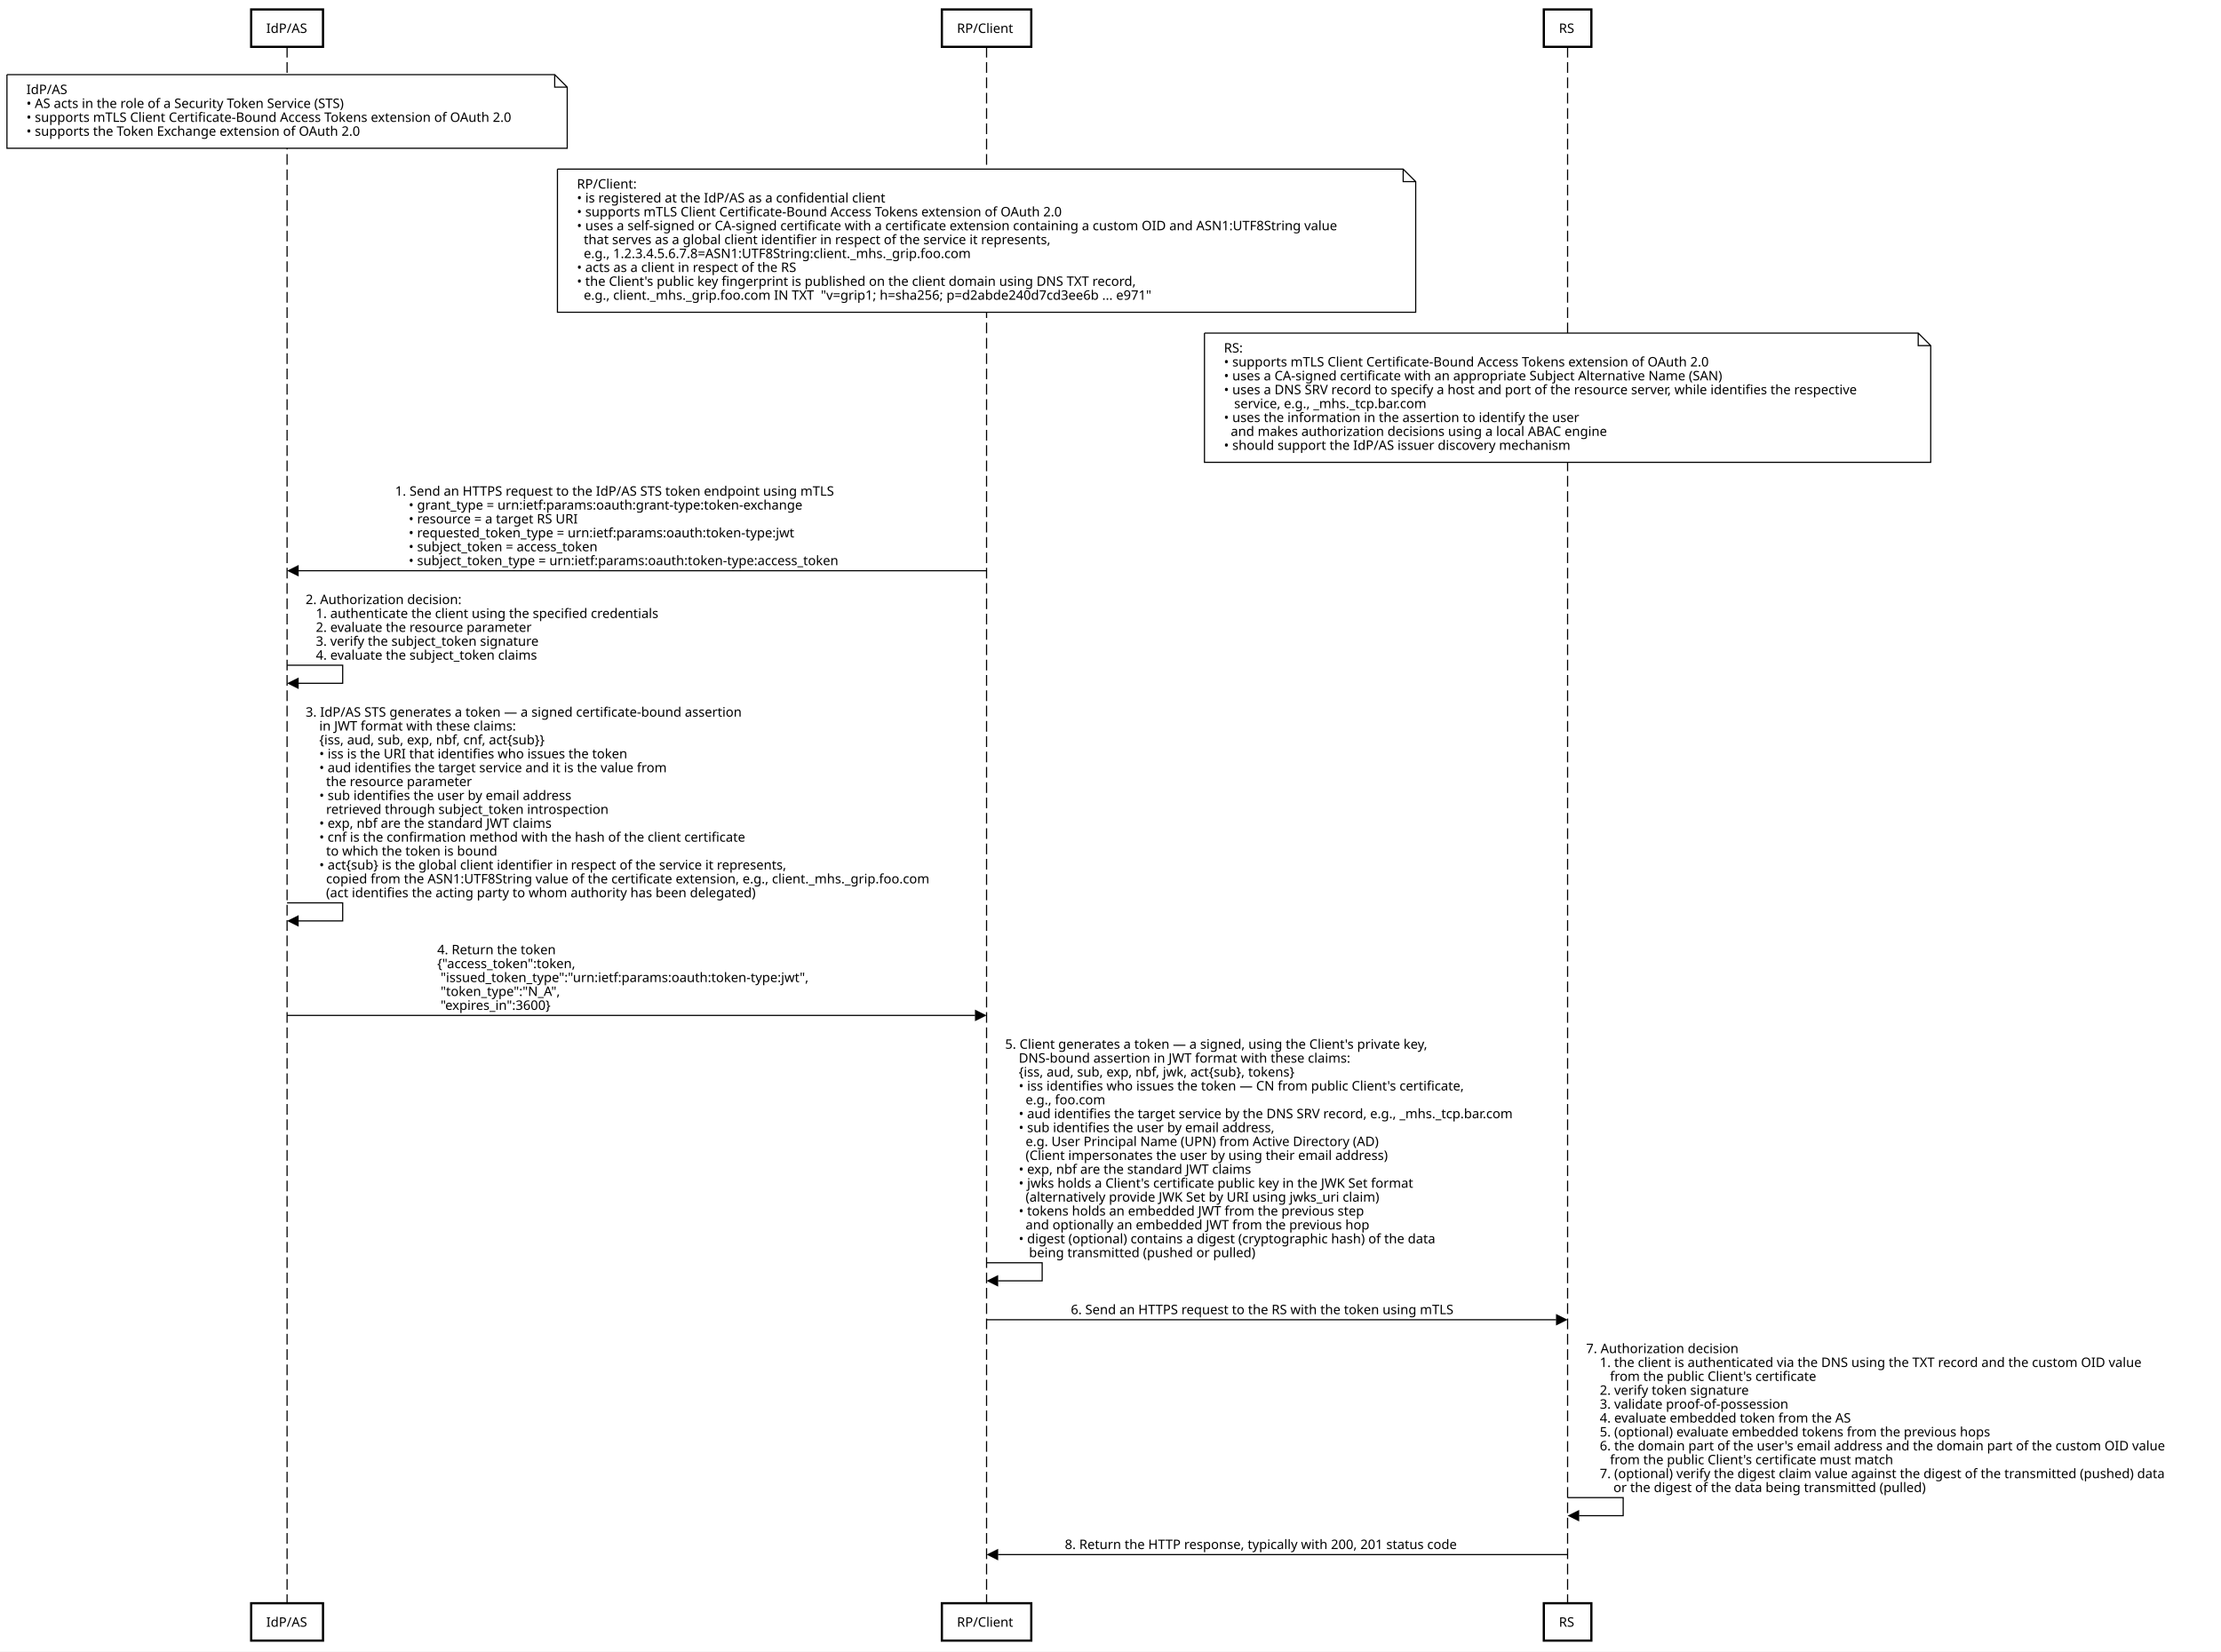
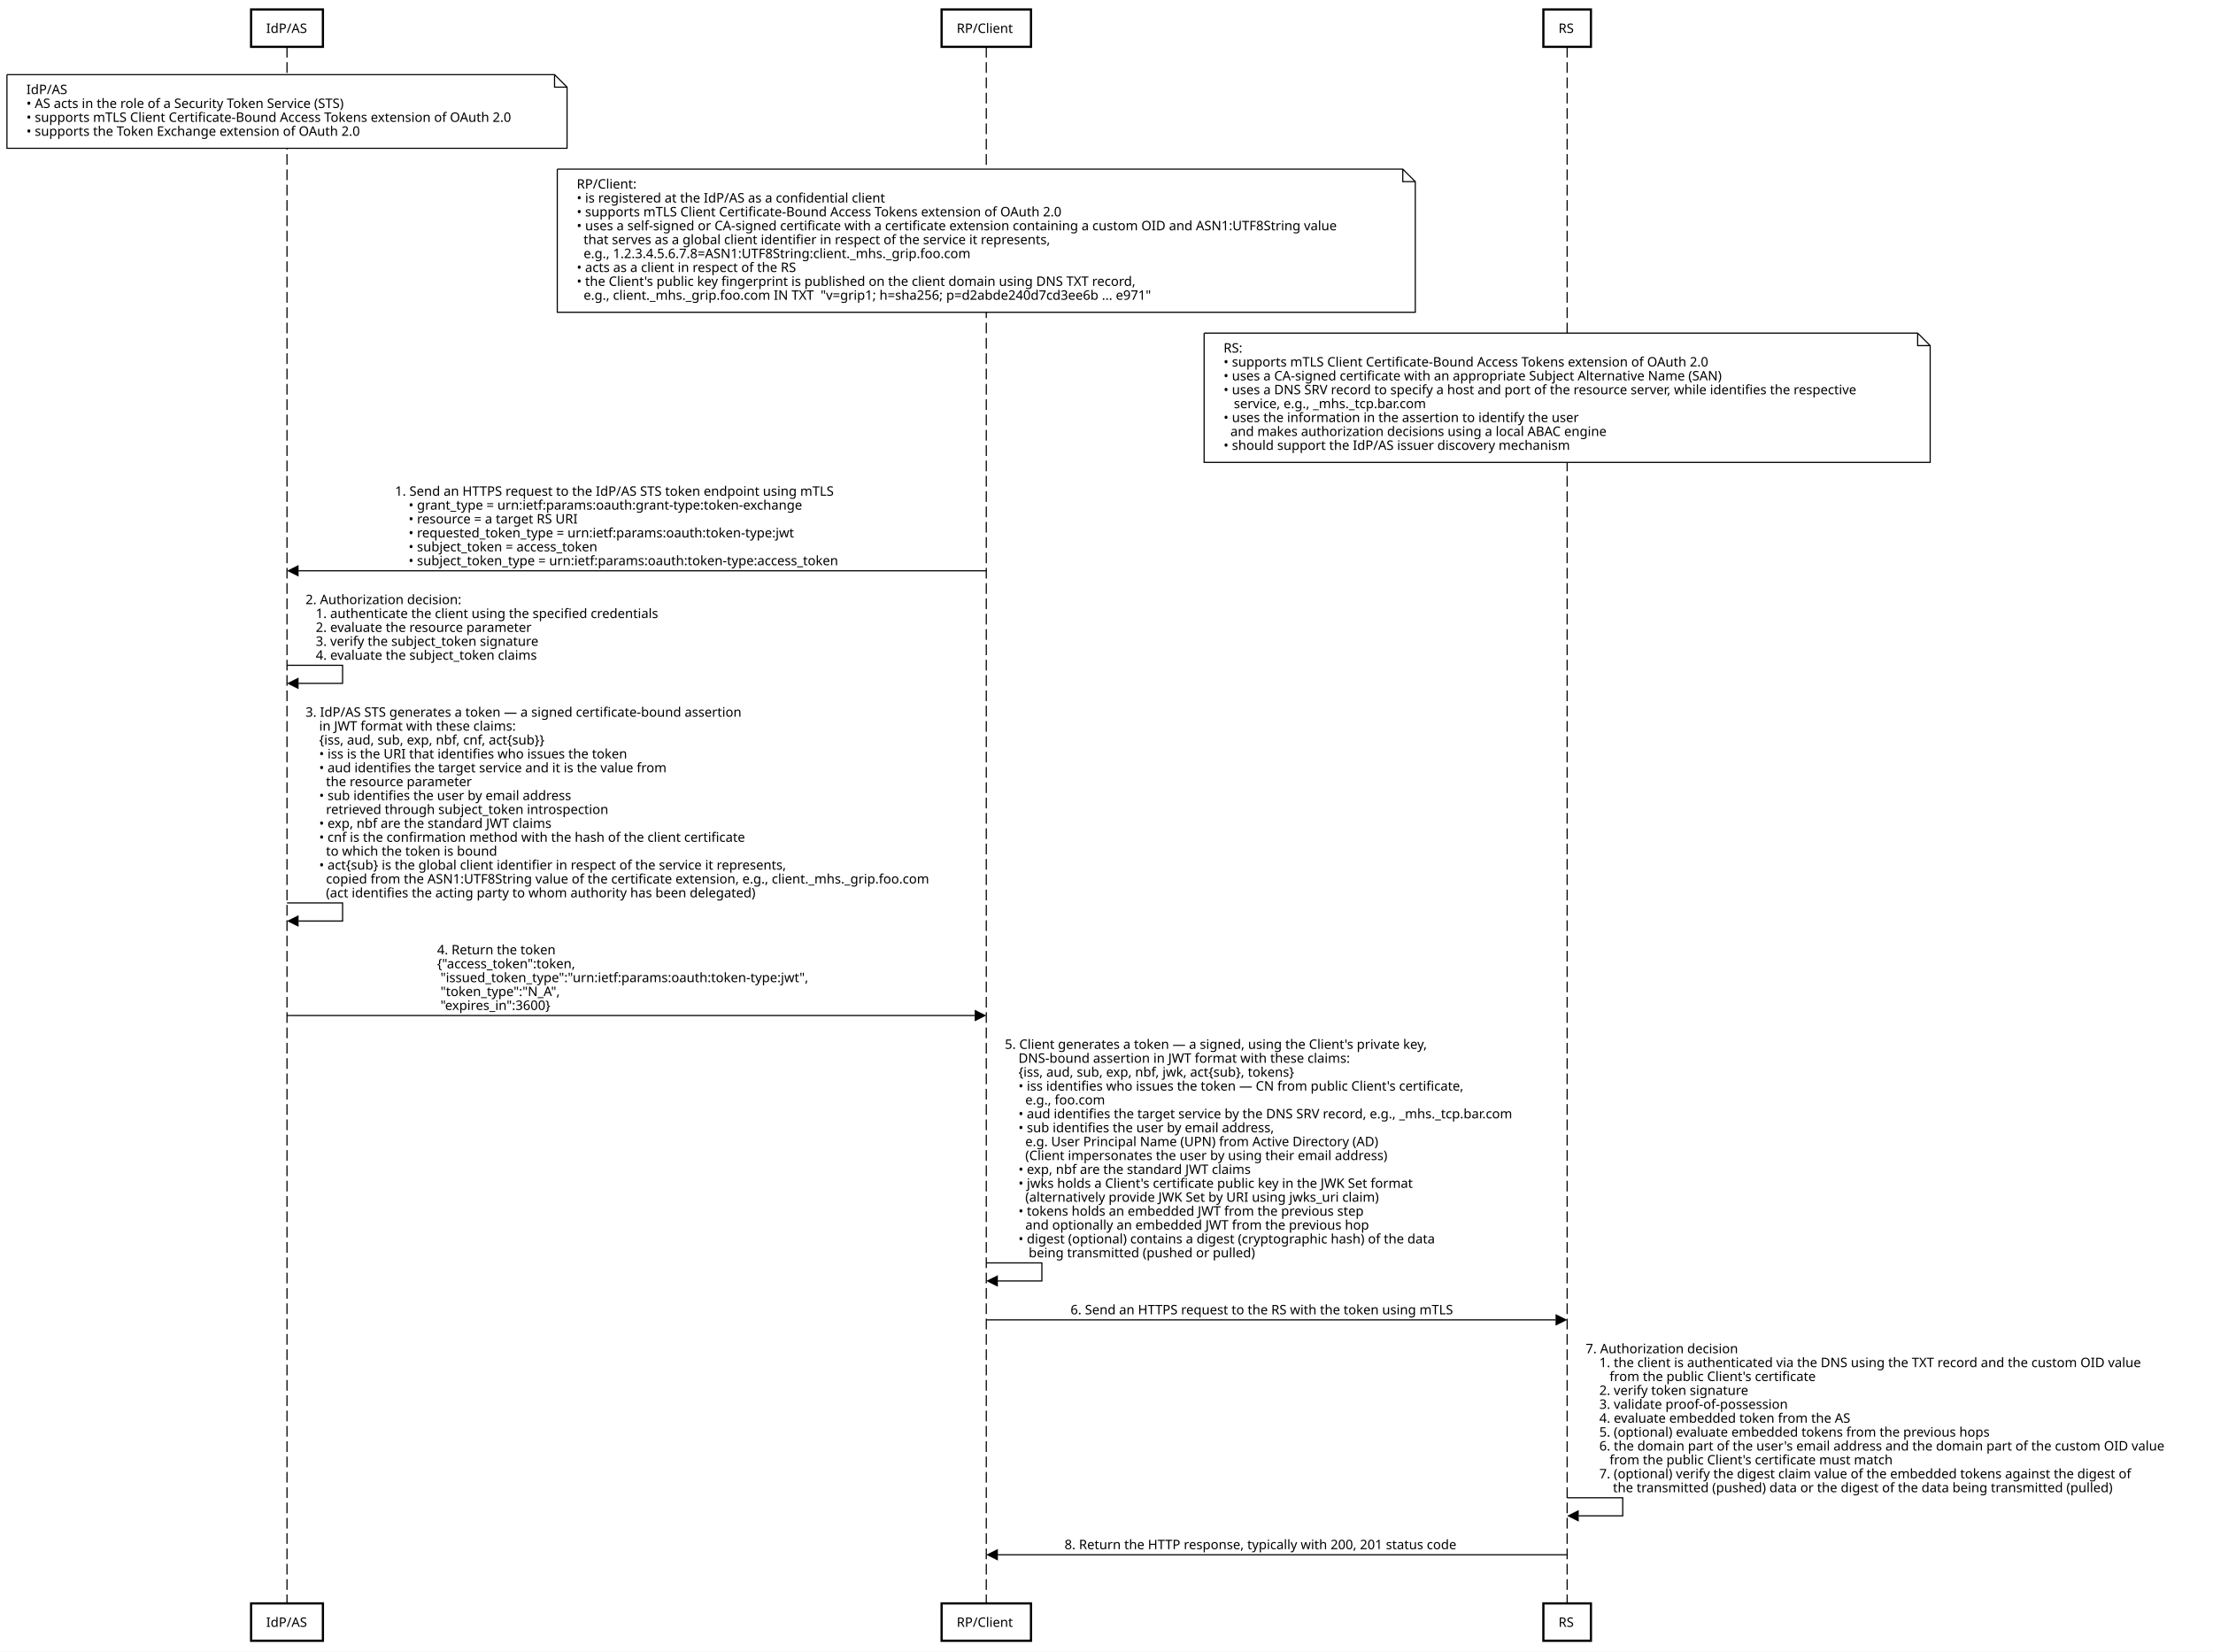
- <svg xmlns="http://www.w3.org/2000/svg" version="1.1" width="1807" height="1344">
+ <svg xmlns="http://www.w3.org/2000/svg" version="1.1" width="1801" height="1344">
  <defs />
  <g>
    <g />
    <g />
    <g />
    <g />
    <g />
    <g />
    <g />
    <g />
    <g />
    <g />
    <g />
    <g />
    <g />
    <g />
    <g />
    <g />
    <g />
    <g />
    <g />
    <g />
    <g />
    <g />
    <g />
    <g />
    <g />
    <g />
    <g />
    <g />
    <g />
    <g />
    <g />
    <g />
    <g />
    <g />
    <g />
    <g />
    <g />
    <g />
    <g />
    <g />
    <g />
    <g />
    <g />
    <g />
    <g />
    <g />
    <g />
    <g />
    <g />
    <g />
    <g />
    <g />
    <g />
    <g />
    <g />
    <g />
    <g />
    <g />
    <g />
    <g />
    <g />
    <g />
    <g />
    <g />
    <g />
    <g />
    <g />
    <g />
    <g />
    <g />
    <g />
    <g />
    <g />
    <g />
    <g />
    <g />
    <g />
    <g />
    <g />
    <g />
    <g />
    <g />
    <g />
    <g>
-       <rect fill="white" stroke="none" x="0" y="0" width="1807" height="1344" />
+       <rect fill="white" stroke="none" x="0" y="0" width="1801" height="1344" />
    </g>
    <g />
    <g>
      <path fill="none" stroke="black" paint-order="fill stroke markers" d=" M 233.57 38.111 L 233.57 1304.718" stroke-miterlimit="10" stroke-width="0.942" stroke-dasharray="8.699,3.77" />
      <path fill="none" stroke="black" paint-order="fill stroke markers" d=" M 802.67 38.111 L 802.67 1304.718" stroke-miterlimit="10" stroke-width="0.942" stroke-dasharray="8.699,3.77" />
      <path fill="none" stroke="black" paint-order="fill stroke markers" d=" M 1275.387 38.111 L 1275.387 1304.718" stroke-miterlimit="10" stroke-width="0.942" stroke-dasharray="8.699,3.77" />
    </g>
    <g>
      <path fill="none" stroke="none" />
      <g>
        <path fill="white" stroke="black" paint-order="fill stroke markers" d=" M 204.342 7.69 L 262.799 7.69 L 262.799 38.111 L 204.342 38.111 L 204.342 7.69 Z" stroke-miterlimit="10" stroke-width="1.809" stroke-dasharray="" />
      </g>
      <g>
        <text fill="black" stroke="none" font-family="sans-serif" font-size="8pt" font-style="normal" font-weight="normal" text-decoration="normal" x="216.612" y="26.802" text-anchor="start" dominant-baseline="alphabetic" xml:space="preserve">IdP/AS</text>
      </g>
      <path fill="none" stroke="none" />
      <g>
        <path fill="white" stroke="black" paint-order="fill stroke markers" d=" M 766.3 7.69 L 839.04 7.69 L 839.04 38.111 L 766.3 38.111 L 766.3 7.69 Z" stroke-miterlimit="10" stroke-width="1.809" stroke-dasharray="" />
      </g>
      <g>
        <text fill="black" stroke="none" font-family="sans-serif" font-size="8pt" font-style="normal" font-weight="normal" text-decoration="normal" x="778.57" y="26.802" text-anchor="start" dominant-baseline="alphabetic" xml:space="preserve">RP/Client</text>
      </g>
      <path fill="none" stroke="none" />
      <g>
        <path fill="white" stroke="black" paint-order="fill stroke markers" d=" M 1256.041 7.69 L 1294.732 7.69 L 1294.732 38.111 L 1256.041 38.111 L 1256.041 7.69 Z" stroke-miterlimit="10" stroke-width="1.809" stroke-dasharray="" />
      </g>
      <g>
        <text fill="black" stroke="none" font-family="sans-serif" font-size="8pt" font-style="normal" font-weight="normal" text-decoration="normal" x="1268.312" y="26.802" text-anchor="start" dominant-baseline="alphabetic" xml:space="preserve">RS</text>
      </g>
      <path fill="none" stroke="none" />
      <g>
        <path fill="white" stroke="black" paint-order="fill stroke markers" d=" M 204.342 1304.718 L 262.799 1304.718 L 262.799 1335.139 L 204.342 1335.139 L 204.342 1304.718 Z" stroke-miterlimit="10" stroke-width="1.809" stroke-dasharray="" />
      </g>
      <g>
        <text fill="black" stroke="none" font-family="sans-serif" font-size="8pt" font-style="normal" font-weight="normal" text-decoration="normal" x="216.612" y="1323.83" text-anchor="start" dominant-baseline="alphabetic" xml:space="preserve">IdP/AS</text>
      </g>
      <path fill="none" stroke="none" />
      <g>
        <path fill="white" stroke="black" paint-order="fill stroke markers" d=" M 766.3 1304.718 L 839.04 1304.718 L 839.04 1335.139 L 766.3 1335.139 L 766.3 1304.718 Z" stroke-miterlimit="10" stroke-width="1.809" stroke-dasharray="" />
      </g>
      <g>
        <text fill="black" stroke="none" font-family="sans-serif" font-size="8pt" font-style="normal" font-weight="normal" text-decoration="normal" x="778.57" y="1323.83" text-anchor="start" dominant-baseline="alphabetic" xml:space="preserve">RP/Client</text>
      </g>
      <path fill="none" stroke="none" />
      <g>
        <path fill="white" stroke="black" paint-order="fill stroke markers" d=" M 1256.041 1304.718 L 1294.732 1304.718 L 1294.732 1335.139 L 1256.041 1335.139 L 1256.041 1304.718 Z" stroke-miterlimit="10" stroke-width="1.809" stroke-dasharray="" />
      </g>
      <g>
        <text fill="black" stroke="none" font-family="sans-serif" font-size="8pt" font-style="normal" font-weight="normal" text-decoration="normal" x="1268.312" y="1323.83" text-anchor="start" dominant-baseline="alphabetic" xml:space="preserve">RS</text>
      </g>
    </g>
    <g>
      <path fill="white" stroke="black" paint-order="fill stroke markers" d=" M 5.654 60.729 L 451.308 60.729 L 461.486 70.907 L 461.486 120.667 L 5.654 120.667 L 5.654 60.729 M 451.308 60.729 L 451.308 70.907 L 461.486 70.907" stroke-miterlimit="10" stroke-width="0.942" stroke-dasharray="" />
      <g>
        <text fill="black" stroke="none" font-family="sans-serif" font-size="8pt" font-style="normal" font-weight="normal" text-decoration="normal" x="21.487" y="76.562" text-anchor="start" dominant-baseline="alphabetic" xml:space="preserve">IdP/AS</text>
        <text fill="black" stroke="none" font-family="sans-serif" font-size="8pt" font-style="normal" font-weight="normal" text-decoration="normal" x="21.487" y="87.871" text-anchor="start" dominant-baseline="alphabetic" xml:space="preserve">• AS acts in the role of a Security Token Service (STS)</text>
        <text fill="black" stroke="none" font-family="sans-serif" font-size="8pt" font-style="normal" font-weight="normal" text-decoration="normal" x="21.487" y="99.18" text-anchor="start" dominant-baseline="alphabetic" xml:space="preserve">• supports mTLS Client Certificate-Bound Access Tokens extension of OAuth 2.0</text>
        <text fill="black" stroke="none" font-family="sans-serif" font-size="8pt" font-style="normal" font-weight="normal" text-decoration="normal" x="21.487" y="110.489" text-anchor="start" dominant-baseline="alphabetic" xml:space="preserve">• supports the Token Exchange extension of OAuth 2.0</text>
      </g>
      <path fill="white" stroke="black" paint-order="fill stroke markers" d=" M 453.538 137.63 L 1141.625 137.63 L 1151.803 147.808 L 1151.803 254.113 L 453.538 254.113 L 453.538 137.63 M 1141.625 137.63 L 1141.625 147.808 L 1151.803 147.808" stroke-miterlimit="10" stroke-width="0.942" stroke-dasharray="" />
      <g>
        <text fill="black" stroke="none" font-family="sans-serif" font-size="8pt" font-style="normal" font-weight="normal" text-decoration="normal" x="469.37" y="153.463" text-anchor="start" dominant-baseline="alphabetic" xml:space="preserve">RP/Client:</text>
        <text fill="black" stroke="none" font-family="sans-serif" font-size="8pt" font-style="normal" font-weight="normal" text-decoration="normal" x="469.37" y="164.772" text-anchor="start" dominant-baseline="alphabetic" xml:space="preserve">• is registered at the IdP/AS as a confidential client</text>
        <text fill="black" stroke="none" font-family="sans-serif" font-size="8pt" font-style="normal" font-weight="normal" text-decoration="normal" x="469.37" y="176.081" text-anchor="start" dominant-baseline="alphabetic" xml:space="preserve">• supports mTLS Client Certificate-Bound Access Tokens extension of OAuth 2.0</text>
        <text fill="black" stroke="none" font-family="sans-serif" font-size="8pt" font-style="normal" font-weight="normal" text-decoration="normal" x="469.37" y="187.39" text-anchor="start" dominant-baseline="alphabetic" xml:space="preserve">• uses a self-signed or CA-signed certificate with a certificate extension containing a custom OID and ASN1:UTF8String value</text>
        <text fill="black" stroke="none" font-family="sans-serif" font-size="8pt" font-style="normal" font-weight="normal" text-decoration="normal" x="469.37" y="198.699" text-anchor="start" dominant-baseline="alphabetic" xml:space="preserve">  that serves as a global client identifier in respect of the service it represents,</text>
        <text fill="black" stroke="none" font-family="sans-serif" font-size="8pt" font-style="normal" font-weight="normal" text-decoration="normal" x="469.37" y="210.008" text-anchor="start" dominant-baseline="alphabetic" xml:space="preserve">  e.g., 1.2.3.4.5.6.7.8=ASN1:UTF8String:client._mhs._grip.foo.com</text>
        <text fill="black" stroke="none" font-family="sans-serif" font-size="8pt" font-style="normal" font-weight="normal" text-decoration="normal" x="469.37" y="221.317" text-anchor="start" dominant-baseline="alphabetic" xml:space="preserve">• acts as a client in respect of the RS</text>
        <text fill="black" stroke="none" font-family="sans-serif" font-size="8pt" font-style="normal" font-weight="normal" text-decoration="normal" x="469.37" y="232.626" text-anchor="start" dominant-baseline="alphabetic" xml:space="preserve">• the Client's public key fingerprint is published on the client domain using DNS TXT record,</text>
        <text fill="black" stroke="none" font-family="sans-serif" font-size="8pt" font-style="normal" font-weight="normal" text-decoration="normal" x="469.37" y="243.935" text-anchor="start" dominant-baseline="alphabetic" xml:space="preserve">  e.g., client._mhs._grip.foo.com IN TXT  "v=grip1; h=sha256; p=d2abde240d7cd3ee6b ... e971"</text>
      </g>
      <path fill="white" stroke="black" paint-order="fill stroke markers" d=" M 979.946 271.076 L 1560.649 271.076 L 1570.828 281.255 L 1570.828 376.25 L 979.946 376.25 L 979.946 271.076 M 1560.649 271.076 L 1560.649 281.255 L 1570.828 281.255" stroke-miterlimit="10" stroke-width="0.942" stroke-dasharray="" />
      <g>
        <text fill="black" stroke="none" font-family="sans-serif" font-size="8pt" font-style="normal" font-weight="normal" text-decoration="normal" x="995.778" y="286.909" text-anchor="start" dominant-baseline="alphabetic" xml:space="preserve">RS:</text>
        <text fill="black" stroke="none" font-family="sans-serif" font-size="8pt" font-style="normal" font-weight="normal" text-decoration="normal" x="995.778" y="298.218" text-anchor="start" dominant-baseline="alphabetic" xml:space="preserve">• supports mTLS Client Certificate-Bound Access Tokens extension of OAuth 2.0</text>
        <text fill="black" stroke="none" font-family="sans-serif" font-size="8pt" font-style="normal" font-weight="normal" text-decoration="normal" x="995.778" y="309.527" text-anchor="start" dominant-baseline="alphabetic" xml:space="preserve">• uses a CA-signed certificate with an appropriate Subject Alternative Name (SAN)</text>
        <text fill="black" stroke="none" font-family="sans-serif" font-size="8pt" font-style="normal" font-weight="normal" text-decoration="normal" x="995.778" y="320.836" text-anchor="start" dominant-baseline="alphabetic" xml:space="preserve">• uses a DNS SRV record to specify a host and port of the resource server, while identifies the respective</text>
        <text fill="black" stroke="none" font-family="sans-serif" font-size="8pt" font-style="normal" font-weight="normal" text-decoration="normal" x="995.778" y="332.145" text-anchor="start" dominant-baseline="alphabetic" xml:space="preserve">   service, e.g., _mhs._tcp.bar.com</text>
        <text fill="black" stroke="none" font-family="sans-serif" font-size="8pt" font-style="normal" font-weight="normal" text-decoration="normal" x="995.778" y="343.454" text-anchor="start" dominant-baseline="alphabetic" xml:space="preserve">• uses the information in the assertion to identify the user</text>
        <text fill="black" stroke="none" font-family="sans-serif" font-size="8pt" font-style="normal" font-weight="normal" text-decoration="normal" x="995.778" y="354.763" text-anchor="start" dominant-baseline="alphabetic" xml:space="preserve">  and makes authorization decisions using a local ABAC engine</text>
        <text fill="black" stroke="none" font-family="sans-serif" font-size="8pt" font-style="normal" font-weight="normal" text-decoration="normal" x="995.778" y="366.072" text-anchor="start" dominant-baseline="alphabetic" xml:space="preserve">• should support the IdP/AS issuer discovery mechanism</text>
      </g>
      <g>
        <g>
          <rect fill="white" stroke="none" x="319.757" y="393.213" width="385.959" height="14.702" />
        </g>
        <g>
          <rect fill="white" stroke="none" x="319.757" y="404.522" width="364.709" height="14.702" />
        </g>
        <g>
          <rect fill="white" stroke="none" x="319.757" y="415.831" width="169.776" height="14.702" />
        </g>
        <g>
          <rect fill="white" stroke="none" x="319.757" y="427.14" width="356.776" height="14.702" />
        </g>
        <g>
          <rect fill="white" stroke="none" x="319.757" y="438.449" width="186.876" height="14.702" />
        </g>
        <g>
          <rect fill="white" stroke="none" x="319.757" y="449.758" width="396.726" height="14.702" />
        </g>
        <text fill="black" stroke="none" font-family="sans-serif" font-size="8pt" font-style="normal" font-weight="normal" text-decoration="normal" x="321.454" y="403.392" text-anchor="start" dominant-baseline="alphabetic" xml:space="preserve">1. Send an HTTPS request to the IdP/AS STS token endpoint using mTLS</text>
        <text fill="black" stroke="none" font-family="sans-serif" font-size="8pt" font-style="normal" font-weight="normal" text-decoration="normal" x="321.454" y="414.701" text-anchor="start" dominant-baseline="alphabetic" xml:space="preserve">    • grant_type = urn:ietf:params:oauth:grant-type:token-exchange</text>
        <text fill="black" stroke="none" font-family="sans-serif" font-size="8pt" font-style="normal" font-weight="normal" text-decoration="normal" x="321.454" y="426.01" text-anchor="start" dominant-baseline="alphabetic" xml:space="preserve">    • resource = a target RS URI</text>
        <text fill="black" stroke="none" font-family="sans-serif" font-size="8pt" font-style="normal" font-weight="normal" text-decoration="normal" x="321.454" y="437.319" text-anchor="start" dominant-baseline="alphabetic" xml:space="preserve">    • requested_token_type = urn:ietf:params:oauth:token-type:jwt</text>
        <text fill="black" stroke="none" font-family="sans-serif" font-size="8pt" font-style="normal" font-weight="normal" text-decoration="normal" x="321.454" y="448.628" text-anchor="start" dominant-baseline="alphabetic" xml:space="preserve">    • subject_token = access_token</text>
        <text fill="black" stroke="none" font-family="sans-serif" font-size="8pt" font-style="normal" font-weight="normal" text-decoration="normal" x="321.454" y="459.936" text-anchor="start" dominant-baseline="alphabetic" xml:space="preserve">    • subject_token_type = urn:ietf:params:oauth:token-type:access_token</text>
      </g>
      <g>
        <path fill="none" stroke="black" paint-order="fill stroke markers" d=" M 802.67 464.46 L 242.881 464.46" stroke-miterlimit="10" stroke-width="0.942" stroke-dasharray="" />
        <g transform="translate(233.5704,464.4601) translate(-233.5704,-464.4601)">
          <path fill="black" stroke="none" paint-order="stroke fill markers" d=" M 242.995 459.748 L 233.57 464.46 L 242.995 469.172 Z" />
        </g>
      </g>
      <g>
        <g>
          <rect fill="white" stroke="none" x="246.953" y="481.424" width="139.026" height="14.702" />
        </g>
        <g>
          <rect fill="white" stroke="none" x="246.953" y="492.733" width="314.326" height="14.702" />
        </g>
        <g>
          <rect fill="white" stroke="none" x="246.953" y="504.042" width="203.176" height="14.702" />
        </g>
        <g>
          <rect fill="white" stroke="none" x="246.953" y="515.351" width="208.493" height="14.702" />
        </g>
        <g>
          <rect fill="white" stroke="none" x="246.953" y="526.66" width="208.826" height="14.702" />
        </g>
        <text fill="black" stroke="none" font-family="sans-serif" font-size="8pt" font-style="normal" font-weight="normal" text-decoration="normal" x="248.649" y="491.602" text-anchor="start" dominant-baseline="alphabetic" xml:space="preserve">2. Authorization decision:</text>
        <text fill="black" stroke="none" font-family="sans-serif" font-size="8pt" font-style="normal" font-weight="normal" text-decoration="normal" x="248.649" y="502.911" text-anchor="start" dominant-baseline="alphabetic" xml:space="preserve">   1. authenticate the client using the specified credentials</text>
        <text fill="black" stroke="none" font-family="sans-serif" font-size="8pt" font-style="normal" font-weight="normal" text-decoration="normal" x="248.649" y="514.22" text-anchor="start" dominant-baseline="alphabetic" xml:space="preserve">   2. evaluate the resource parameter</text>
        <text fill="black" stroke="none" font-family="sans-serif" font-size="8pt" font-style="normal" font-weight="normal" text-decoration="normal" x="248.649" y="525.529" text-anchor="start" dominant-baseline="alphabetic" xml:space="preserve">   3. verify the subject_token signature</text>
        <text fill="black" stroke="none" font-family="sans-serif" font-size="8pt" font-style="normal" font-weight="normal" text-decoration="normal" x="248.649" y="536.838" text-anchor="start" dominant-baseline="alphabetic" xml:space="preserve">   4. evaluate the subject_token claims</text>
      </g>
      <g>
        <path fill="none" stroke="black" paint-order="fill stroke markers" d=" M 233.57 541.361 L 278.806 541.361 L 278.806 556.063 L 242.881 556.063" stroke-miterlimit="10" stroke-width="0.942" stroke-dasharray="" />
        <g transform="translate(233.5704,556.0629) translate(-233.5704,-556.0629)">
          <path fill="black" stroke="none" paint-order="stroke fill markers" d=" M 242.995 551.351 L 233.57 556.063 L 242.995 560.775 Z" />
        </g>
      </g>
      <g>
        <g>
          <rect fill="white" stroke="none" x="246.953" y="573.026" width="383.709" height="14.702" />
        </g>
        <g>
          <rect fill="white" stroke="none" x="246.953" y="584.335" width="189.093" height="14.702" />
        </g>
        <g>
          <rect fill="white" stroke="none" x="246.953" y="595.644" width="226.309" height="14.702" />
        </g>
        <g>
          <rect fill="white" stroke="none" x="246.953" y="606.953" width="287.993" height="14.702" />
        </g>
        <g>
          <rect fill="white" stroke="none" x="246.953" y="618.262" width="324.209" height="14.702" />
        </g>
        <g>
          <rect fill="white" stroke="none" x="246.953" y="629.571" width="150.109" height="14.702" />
        </g>
        <g>
          <rect fill="white" stroke="none" x="246.953" y="640.88" width="239.726" height="14.702" />
        </g>
        <g>
          <rect fill="white" stroke="none" x="246.953" y="652.189" width="267.226" height="14.702" />
        </g>
        <g>
          <rect fill="white" stroke="none" x="246.953" y="663.498" width="223.126" height="14.702" />
        </g>
        <g>
          <rect fill="white" stroke="none" x="246.953" y="674.807" width="390.709" height="14.702" />
        </g>
        <g>
          <rect fill="white" stroke="none" x="246.953" y="686.116" width="171.543" height="14.702" />
        </g>
        <g>
          <rect fill="white" stroke="none" x="246.953" y="697.425" width="433.943" height="14.702" />
        </g>
        <g>
          <rect fill="white" stroke="none" x="246.953" y="708.734" width="551.759" height="14.702" />
        </g>
        <g>
          <rect fill="white" stroke="none" x="246.953" y="720.043" width="400.276" height="14.702" />
        </g>
        <text fill="black" stroke="none" font-family="sans-serif" font-size="8pt" font-style="normal" font-weight="normal" text-decoration="normal" x="248.649" y="583.204" text-anchor="start" dominant-baseline="alphabetic" xml:space="preserve">3. IdP/AS STS generates a token — a signed certificate-bound assertion</text>
        <text fill="black" stroke="none" font-family="sans-serif" font-size="8pt" font-style="normal" font-weight="normal" text-decoration="normal" x="248.649" y="594.513" text-anchor="start" dominant-baseline="alphabetic" xml:space="preserve">    in JWT format with these claims:</text>
        <text fill="black" stroke="none" font-family="sans-serif" font-size="8pt" font-style="normal" font-weight="normal" text-decoration="normal" x="248.649" y="605.822" text-anchor="start" dominant-baseline="alphabetic" xml:space="preserve">    {iss, aud, sub, exp, nbf, cnf, act{sub}}</text>
        <text fill="black" stroke="none" font-family="sans-serif" font-size="8pt" font-style="normal" font-weight="normal" text-decoration="normal" x="248.649" y="617.131" text-anchor="start" dominant-baseline="alphabetic" xml:space="preserve">    • iss is the URI that identifies who issues the token</text>
        <text fill="black" stroke="none" font-family="sans-serif" font-size="8pt" font-style="normal" font-weight="normal" text-decoration="normal" x="248.649" y="628.44" text-anchor="start" dominant-baseline="alphabetic" xml:space="preserve">    • aud identifies the target service and it is the value from</text>
        <text fill="black" stroke="none" font-family="sans-serif" font-size="8pt" font-style="normal" font-weight="normal" text-decoration="normal" x="248.649" y="639.749" text-anchor="start" dominant-baseline="alphabetic" xml:space="preserve">      the resource parameter</text>
        <text fill="black" stroke="none" font-family="sans-serif" font-size="8pt" font-style="normal" font-weight="normal" text-decoration="normal" x="248.649" y="651.058" text-anchor="start" dominant-baseline="alphabetic" xml:space="preserve">    • sub identifies the user by email address</text>
        <text fill="black" stroke="none" font-family="sans-serif" font-size="8pt" font-style="normal" font-weight="normal" text-decoration="normal" x="248.649" y="662.367" text-anchor="start" dominant-baseline="alphabetic" xml:space="preserve">      retrieved through subject_token introspection</text>
        <text fill="black" stroke="none" font-family="sans-serif" font-size="8pt" font-style="normal" font-weight="normal" text-decoration="normal" x="248.649" y="673.676" text-anchor="start" dominant-baseline="alphabetic" xml:space="preserve">    • exp, nbf are the standard JWT claims</text>
        <text fill="black" stroke="none" font-family="sans-serif" font-size="8pt" font-style="normal" font-weight="normal" text-decoration="normal" x="248.649" y="684.985" text-anchor="start" dominant-baseline="alphabetic" xml:space="preserve">    • cnf is the confirmation method with the hash of the client certificate</text>
        <text fill="black" stroke="none" font-family="sans-serif" font-size="8pt" font-style="normal" font-weight="normal" text-decoration="normal" x="248.649" y="696.294" text-anchor="start" dominant-baseline="alphabetic" xml:space="preserve">      to which the token is bound</text>
        <text fill="black" stroke="none" font-family="sans-serif" font-size="8pt" font-style="normal" font-weight="normal" text-decoration="normal" x="248.649" y="707.603" text-anchor="start" dominant-baseline="alphabetic" xml:space="preserve">    • act{sub} is the global client identifier in respect of the service it represents,</text>
        <text fill="black" stroke="none" font-family="sans-serif" font-size="8pt" font-style="normal" font-weight="normal" text-decoration="normal" x="248.649" y="718.912" text-anchor="start" dominant-baseline="alphabetic" xml:space="preserve">      copied from the ASN1:UTF8String value of the certificate extension, e.g., client._mhs._grip.foo.com</text>
        <text fill="black" stroke="none" font-family="sans-serif" font-size="8pt" font-style="normal" font-weight="normal" text-decoration="normal" x="248.649" y="730.221" text-anchor="start" dominant-baseline="alphabetic" xml:space="preserve">      (act identifies the acting party to whom authority has been delegated)</text>
      </g>
      <g>
        <path fill="none" stroke="black" paint-order="fill stroke markers" d=" M 233.57 734.745 L 278.806 734.745 L 278.806 749.447 L 242.881 749.447" stroke-miterlimit="10" stroke-width="0.942" stroke-dasharray="" />
        <g transform="translate(233.5704,749.4466) translate(-233.5704,-749.4466)">
          <path fill="black" stroke="none" paint-order="stroke fill markers" d=" M 242.995 744.734 L 233.57 749.447 L 242.995 754.159 Z" />
        </g>
      </g>
      <g>
        <g>
          <rect fill="white" stroke="none" x="354.024" y="766.41" width="106.243" height="14.702" />
        </g>
        <g>
          <rect fill="white" stroke="none" x="354.024" y="777.719" width="127.643" height="14.702" />
        </g>
        <g>
          <rect fill="white" stroke="none" x="354.024" y="789.028" width="328.193" height="14.702" />
        </g>
        <g>
          <rect fill="white" stroke="none" x="354.024" y="800.337" width="112.759" height="14.702" />
        </g>
        <g>
          <rect fill="white" stroke="none" x="354.024" y="811.646" width="107.609" height="14.702" />
        </g>
        <text fill="black" stroke="none" font-family="sans-serif" font-size="8pt" font-style="normal" font-weight="normal" text-decoration="normal" x="355.72" y="776.588" text-anchor="start" dominant-baseline="alphabetic" xml:space="preserve">4. Return the token</text>
        <text fill="black" stroke="none" font-family="sans-serif" font-size="8pt" font-style="normal" font-weight="normal" text-decoration="normal" x="355.72" y="787.897" text-anchor="start" dominant-baseline="alphabetic" xml:space="preserve">{"access_token":token,</text>
        <text fill="black" stroke="none" font-family="sans-serif" font-size="8pt" font-style="normal" font-weight="normal" text-decoration="normal" x="355.72" y="799.206" text-anchor="start" dominant-baseline="alphabetic" xml:space="preserve"> "issued_token_type":"urn:ietf:params:oauth:token-type:jwt",</text>
        <text fill="black" stroke="none" font-family="sans-serif" font-size="8pt" font-style="normal" font-weight="normal" text-decoration="normal" x="355.72" y="810.515" text-anchor="start" dominant-baseline="alphabetic" xml:space="preserve"> "token_type":"N_A",</text>
        <text fill="black" stroke="none" font-family="sans-serif" font-size="8pt" font-style="normal" font-weight="normal" text-decoration="normal" x="355.72" y="821.824" text-anchor="start" dominant-baseline="alphabetic" xml:space="preserve"> "expires_in":3600}</text>
      </g>
      <g>
        <path fill="none" stroke="black" paint-order="fill stroke markers" d=" M 233.57 826.348 L 793.359 826.348" stroke-miterlimit="10" stroke-width="0.942" stroke-dasharray="" />
        <g transform="translate(802.6702,826.3477) translate(-802.6702,-826.3477)">
          <path fill="black" stroke="none" paint-order="stroke fill markers" d=" M 793.246 821.636 L 802.67 826.348 L 793.246 831.06 Z" />
        </g>
      </g>
      <g>
        <g>
          <rect fill="white" stroke="none" x="816.052" y="843.311" width="375.926" height="14.702" />
        </g>
        <g>
          <rect fill="white" stroke="none" x="816.052" y="854.62" width="305.043" height="14.702" />
        </g>
        <g>
          <rect fill="white" stroke="none" x="816.052" y="865.929" width="269.859" height="14.702" />
        </g>
        <g>
          <rect fill="white" stroke="none" x="816.052" y="877.238" width="408.009" height="14.702" />
        </g>
        <g>
          <rect fill="white" stroke="none" x="816.052" y="888.547" width="93.226" height="14.702" />
        </g>
        <g>
          <rect fill="white" stroke="none" x="816.052" y="899.856" width="455.376" height="14.702" />
        </g>
        <g>
          <rect fill="white" stroke="none" x="816.052" y="911.165" width="243.109" height="14.702" />
        </g>
        <g>
          <rect fill="white" stroke="none" x="816.052" y="922.474" width="332.759" height="14.702" />
        </g>
        <g>
          <rect fill="white" stroke="none" x="816.052" y="933.783" width="340.843" height="14.702" />
        </g>
        <g>
          <rect fill="white" stroke="none" x="816.052" y="945.092" width="223.126" height="14.702" />
        </g>
        <g>
          <rect fill="white" stroke="none" x="816.052" y="956.401" width="366.559" height="14.702" />
        </g>
        <g>
          <rect fill="white" stroke="none" x="816.052" y="967.71" width="335.459" height="14.702" />
        </g>
        <g>
          <rect fill="white" stroke="none" x="816.052" y="979.019" width="318.676" height="14.702" />
        </g>
        <g>
          <rect fill="white" stroke="none" x="816.052" y="990.328" width="321.326" height="14.702" />
        </g>
        <g>
          <rect fill="white" stroke="none" x="816.052" y="1001.637" width="384.893" height="14.702" />
        </g>
        <g>
          <rect fill="white" stroke="none" x="816.052" y="1012.946" width="223.643" height="14.702" />
        </g>
        <text fill="black" stroke="none" font-family="sans-serif" font-size="8pt" font-style="normal" font-weight="normal" text-decoration="normal" x="817.749" y="853.489" text-anchor="start" dominant-baseline="alphabetic" xml:space="preserve">5. Client generates a token — a signed, using the Client's private key,</text>
        <text fill="black" stroke="none" font-family="sans-serif" font-size="8pt" font-style="normal" font-weight="normal" text-decoration="normal" x="817.749" y="864.798" text-anchor="start" dominant-baseline="alphabetic" xml:space="preserve">    DNS-bound assertion in JWT format with these claims:</text>
        <text fill="black" stroke="none" font-family="sans-serif" font-size="8pt" font-style="normal" font-weight="normal" text-decoration="normal" x="817.749" y="876.107" text-anchor="start" dominant-baseline="alphabetic" xml:space="preserve">    {iss, aud, sub, exp, nbf, jwk, act{sub}, tokens}</text>
        <text fill="black" stroke="none" font-family="sans-serif" font-size="8pt" font-style="normal" font-weight="normal" text-decoration="normal" x="817.749" y="887.416" text-anchor="start" dominant-baseline="alphabetic" xml:space="preserve">    • iss identifies who issues the token — CN from public Client's certificate,</text>
        <text fill="black" stroke="none" font-family="sans-serif" font-size="8pt" font-style="normal" font-weight="normal" text-decoration="normal" x="817.749" y="898.725" text-anchor="start" dominant-baseline="alphabetic" xml:space="preserve">      e.g., foo.com</text>
        <text fill="black" stroke="none" font-family="sans-serif" font-size="8pt" font-style="normal" font-weight="normal" text-decoration="normal" x="817.749" y="910.034" text-anchor="start" dominant-baseline="alphabetic" xml:space="preserve">    • aud identifies the target service by the DNS SRV record, e.g., _mhs._tcp.bar.com</text>
        <text fill="black" stroke="none" font-family="sans-serif" font-size="8pt" font-style="normal" font-weight="normal" text-decoration="normal" x="817.749" y="921.343" text-anchor="start" dominant-baseline="alphabetic" xml:space="preserve">    • sub identifies the user by email address,</text>
        <text fill="black" stroke="none" font-family="sans-serif" font-size="8pt" font-style="normal" font-weight="normal" text-decoration="normal" x="817.749" y="932.652" text-anchor="start" dominant-baseline="alphabetic" xml:space="preserve">      e.g. User Principal Name (UPN) from Active Directory (AD)</text>
        <text fill="black" stroke="none" font-family="sans-serif" font-size="8pt" font-style="normal" font-weight="normal" text-decoration="normal" x="817.749" y="943.961" text-anchor="start" dominant-baseline="alphabetic" xml:space="preserve">      (Client impersonates the user by using their email address)</text>
        <text fill="black" stroke="none" font-family="sans-serif" font-size="8pt" font-style="normal" font-weight="normal" text-decoration="normal" x="817.749" y="955.27" text-anchor="start" dominant-baseline="alphabetic" xml:space="preserve">    • exp, nbf are the standard JWT claims</text>
        <text fill="black" stroke="none" font-family="sans-serif" font-size="8pt" font-style="normal" font-weight="normal" text-decoration="normal" x="817.749" y="966.579" text-anchor="start" dominant-baseline="alphabetic" xml:space="preserve">    • jwks holds a Client's certificate public key in the JWK Set format</text>
        <text fill="black" stroke="none" font-family="sans-serif" font-size="8pt" font-style="normal" font-weight="normal" text-decoration="normal" x="817.749" y="977.888" text-anchor="start" dominant-baseline="alphabetic" xml:space="preserve">      (alternatively provide JWK Set by URI using jwks_uri claim)</text>
        <text fill="black" stroke="none" font-family="sans-serif" font-size="8pt" font-style="normal" font-weight="normal" text-decoration="normal" x="817.749" y="989.197" text-anchor="start" dominant-baseline="alphabetic" xml:space="preserve">    • tokens holds an embedded JWT from the previous step</text>
        <text fill="black" stroke="none" font-family="sans-serif" font-size="8pt" font-style="normal" font-weight="normal" text-decoration="normal" x="817.749" y="1000.506" text-anchor="start" dominant-baseline="alphabetic" xml:space="preserve">      and optionally an embedded JWT from the previous hop</text>
        <text fill="black" stroke="none" font-family="sans-serif" font-size="8pt" font-style="normal" font-weight="normal" text-decoration="normal" x="817.749" y="1011.815" text-anchor="start" dominant-baseline="alphabetic" xml:space="preserve">    • digest (optional) contains a digest (cryptographic hash) of the data</text>
        <text fill="black" stroke="none" font-family="sans-serif" font-size="8pt" font-style="normal" font-weight="normal" text-decoration="normal" x="817.749" y="1023.124" text-anchor="start" dominant-baseline="alphabetic" xml:space="preserve">       being transmitted (pushed or pulled)</text>
      </g>
      <g>
        <path fill="none" stroke="black" paint-order="fill stroke markers" d=" M 802.67 1027.648 L 847.906 1027.648 L 847.906 1042.349 L 811.981 1042.349" stroke-miterlimit="10" stroke-width="0.942" stroke-dasharray="" />
        <g transform="translate(802.6702,1042.349) translate(-802.6702,-1042.349)">
          <path fill="black" stroke="none" paint-order="stroke fill markers" d=" M 812.094 1037.637 L 802.67 1042.349 L 812.094 1047.061 Z" />
        </g>
      </g>
      <g>
        <g>
          <rect fill="white" stroke="none" x="869.507" y="1059.313" width="339.043" height="14.702" />
        </g>
        <text fill="black" stroke="none" font-family="sans-serif" font-size="8pt" font-style="normal" font-weight="normal" text-decoration="normal" x="871.203" y="1069.491" text-anchor="start" dominant-baseline="alphabetic" xml:space="preserve">6. Send an HTTPS request to the RS with the token using mTLS</text>
      </g>
      <g>
        <path fill="none" stroke="black" paint-order="fill stroke markers" d=" M 802.67 1074.014 L 1266.076 1074.014" stroke-miterlimit="10" stroke-width="0.942" stroke-dasharray="" />
        <g transform="translate(1275.387,1074.014) translate(-1275.387,-1074.014)">
          <path fill="black" stroke="none" paint-order="stroke fill markers" d=" M 1265.963 1069.302 L 1275.387 1074.014 L 1265.963 1078.727 Z" />
        </g>
      </g>
      <g>
        <g>
          <rect fill="white" stroke="none" x="1288.769" y="1090.978" width="135.443" height="14.702" />
        </g>
        <g>
          <rect fill="white" stroke="none" x="1288.769" y="1102.287" width="492.743" height="14.702" />
        </g>
        <g>
          <rect fill="white" stroke="none" x="1288.769" y="1113.596" width="207.793" height="14.702" />
        </g>
        <g>
          <rect fill="white" stroke="none" x="1288.769" y="1124.905" width="147.143" height="14.702" />
        </g>
        <g>
          <rect fill="white" stroke="none" x="1288.769" y="1136.214" width="179.409" height="14.702" />
        </g>
        <g>
          <rect fill="white" stroke="none" x="1288.769" y="1147.523" width="236.726" height="14.702" />
        </g>
        <g>
          <rect fill="white" stroke="none" x="1288.769" y="1158.832" width="357.493" height="14.702" />
        </g>
        <g>
          <rect fill="white" stroke="none" x="1288.769" y="1170.141" width="509.126" height="14.702" />
        </g>
        <g>
          <rect fill="white" stroke="none" x="1288.769" y="1181.45" width="275.043" height="14.702" />
        </g>
        <g>
-           <rect fill="white" stroke="none" x="1288.769" y="1192.759" width="514.543" height="14.702" />
-         </g>
-         <g>
-           <rect fill="white" stroke="none" x="1288.769" y="1204.068" width="303.326" height="14.702" />
+           <rect fill="white" stroke="none" x="1288.769" y="1192.759" width="483.493" height="14.702" />
+         </g>
+         <g>
+           <rect fill="white" stroke="none" x="1288.769" y="1204.068" width="467.976" height="14.702" />
        </g>
        <text fill="black" stroke="none" font-family="sans-serif" font-size="8pt" font-style="normal" font-weight="normal" text-decoration="normal" x="1290.465" y="1101.156" text-anchor="start" dominant-baseline="alphabetic" xml:space="preserve">7. Authorization decision</text>
        <text fill="black" stroke="none" font-family="sans-serif" font-size="8pt" font-style="normal" font-weight="normal" text-decoration="normal" x="1290.465" y="1112.465" text-anchor="start" dominant-baseline="alphabetic" xml:space="preserve">    1. the client is authenticated via the DNS using the TXT record and the custom OID value</text>
        <text fill="black" stroke="none" font-family="sans-serif" font-size="8pt" font-style="normal" font-weight="normal" text-decoration="normal" x="1290.465" y="1123.774" text-anchor="start" dominant-baseline="alphabetic" xml:space="preserve">       from the public Client's certificate</text>
        <text fill="black" stroke="none" font-family="sans-serif" font-size="8pt" font-style="normal" font-weight="normal" text-decoration="normal" x="1290.465" y="1135.083" text-anchor="start" dominant-baseline="alphabetic" xml:space="preserve">    2. verify token signature</text>
        <text fill="black" stroke="none" font-family="sans-serif" font-size="8pt" font-style="normal" font-weight="normal" text-decoration="normal" x="1290.465" y="1146.392" text-anchor="start" dominant-baseline="alphabetic" xml:space="preserve">    3. validate proof-of-possession</text>
        <text fill="black" stroke="none" font-family="sans-serif" font-size="8pt" font-style="normal" font-weight="normal" text-decoration="normal" x="1290.465" y="1157.701" text-anchor="start" dominant-baseline="alphabetic" xml:space="preserve">    4. evaluate embedded token from the AS</text>
        <text fill="black" stroke="none" font-family="sans-serif" font-size="8pt" font-style="normal" font-weight="normal" text-decoration="normal" x="1290.465" y="1169.01" text-anchor="start" dominant-baseline="alphabetic" xml:space="preserve">    5. (optional) evaluate embedded tokens from the previous hops</text>
        <text fill="black" stroke="none" font-family="sans-serif" font-size="8pt" font-style="normal" font-weight="normal" text-decoration="normal" x="1290.465" y="1180.319" text-anchor="start" dominant-baseline="alphabetic" xml:space="preserve">    6. the domain part of the user's email address and the domain part of the custom OID value</text>
        <text fill="black" stroke="none" font-family="sans-serif" font-size="8pt" font-style="normal" font-weight="normal" text-decoration="normal" x="1290.465" y="1191.628" text-anchor="start" dominant-baseline="alphabetic" xml:space="preserve">       from the public Client's certificate must match</text>
-         <text fill="black" stroke="none" font-family="sans-serif" font-size="8pt" font-style="normal" font-weight="normal" text-decoration="normal" x="1290.465" y="1202.937" text-anchor="start" dominant-baseline="alphabetic" xml:space="preserve">    7. (optional) verify the digest claim value against the digest of the transmitted (pushed) data</text>
-         <text fill="black" stroke="none" font-family="sans-serif" font-size="8pt" font-style="normal" font-weight="normal" text-decoration="normal" x="1290.465" y="1214.246" text-anchor="start" dominant-baseline="alphabetic" xml:space="preserve">        or the digest of the data being transmitted (pulled)</text>
+         <text fill="black" stroke="none" font-family="sans-serif" font-size="8pt" font-style="normal" font-weight="normal" text-decoration="normal" x="1290.465" y="1202.937" text-anchor="start" dominant-baseline="alphabetic" xml:space="preserve">    7. (optional) verify the digest claim value of the embedded tokens against the digest of</text>
+         <text fill="black" stroke="none" font-family="sans-serif" font-size="8pt" font-style="normal" font-weight="normal" text-decoration="normal" x="1290.465" y="1214.246" text-anchor="start" dominant-baseline="alphabetic" xml:space="preserve">        the transmitted (pushed) data or the digest of the data being transmitted (pulled)</text>
      </g>
      <g>
        <path fill="none" stroke="black" paint-order="fill stroke markers" d=" M 1275.387 1218.77 L 1320.623 1218.77 L 1320.623 1233.471 L 1284.698 1233.471" stroke-miterlimit="10" stroke-width="0.942" stroke-dasharray="" />
        <g transform="translate(1275.387,1233.471) translate(-1275.387,-1233.471)">
          <path fill="black" stroke="none" paint-order="stroke fill markers" d=" M 1284.811 1228.759 L 1275.387 1233.471 L 1284.811 1238.183 Z" />
        </g>
      </g>
      <g>
        <g>
          <rect fill="white" stroke="none" x="864.64" y="1250.435" width="348.776" height="14.702" />
        </g>
        <text fill="black" stroke="none" font-family="sans-serif" font-size="8pt" font-style="normal" font-weight="normal" text-decoration="normal" x="866.337" y="1260.613" text-anchor="start" dominant-baseline="alphabetic" xml:space="preserve">8. Return the HTTP response, typically with 200, 201 status code</text>
      </g>
      <g>
        <path fill="none" stroke="black" paint-order="fill stroke markers" d=" M 1275.387 1265.136 L 811.981 1265.136" stroke-miterlimit="10" stroke-width="0.942" stroke-dasharray="" />
        <g transform="translate(802.6702,1265.136) translate(-802.6702,-1265.136)">
          <path fill="black" stroke="none" paint-order="stroke fill markers" d=" M 812.094 1260.424 L 802.67 1265.136 L 812.094 1269.848 Z" />
        </g>
      </g>
    </g>
  </g>
</svg>
